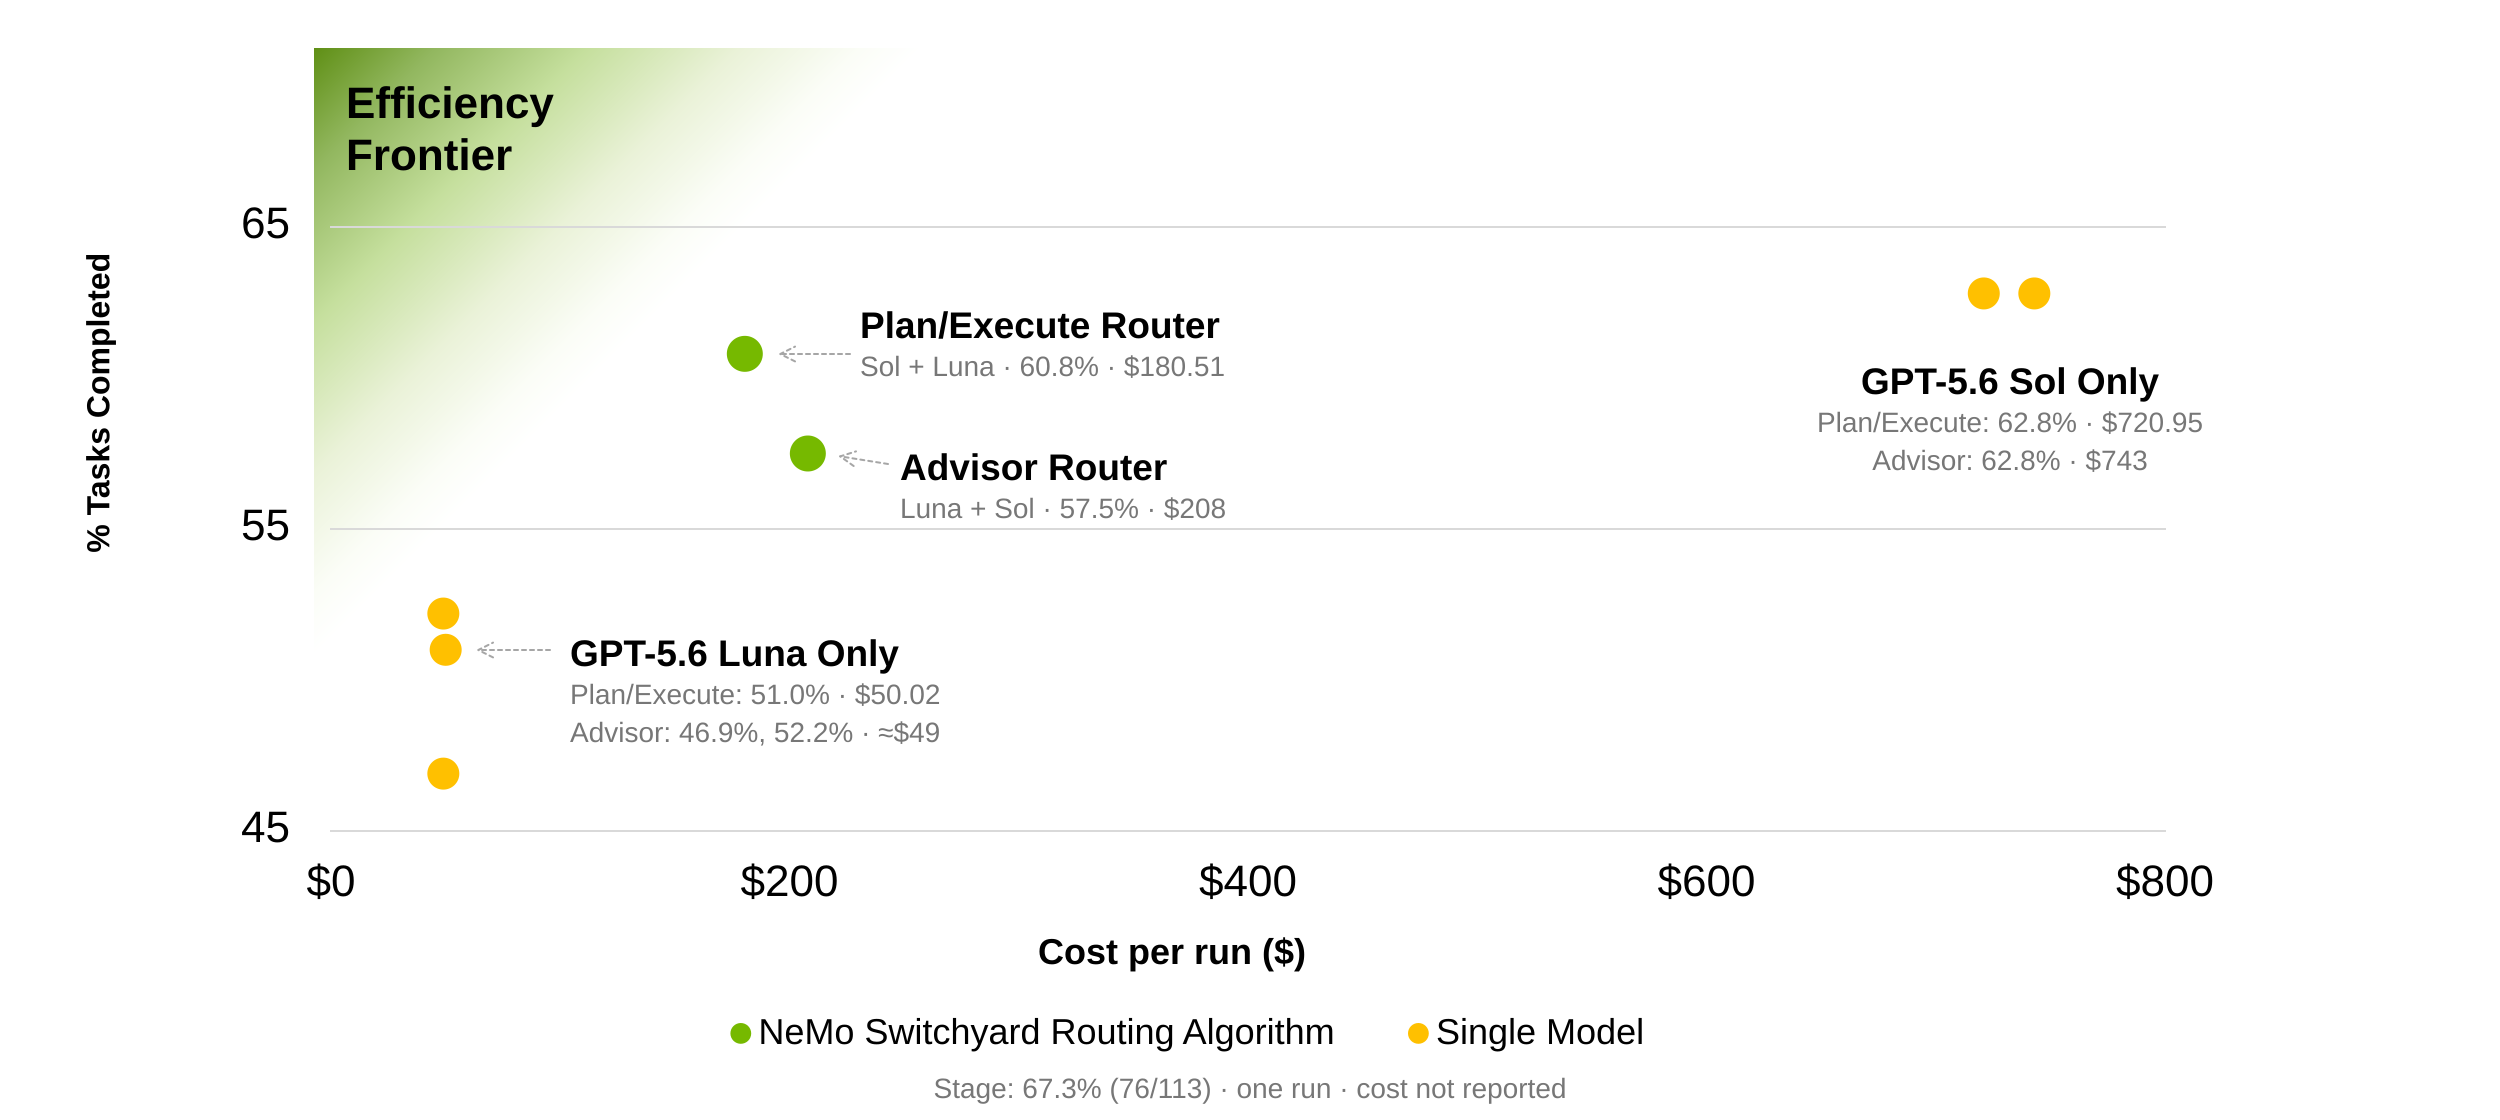
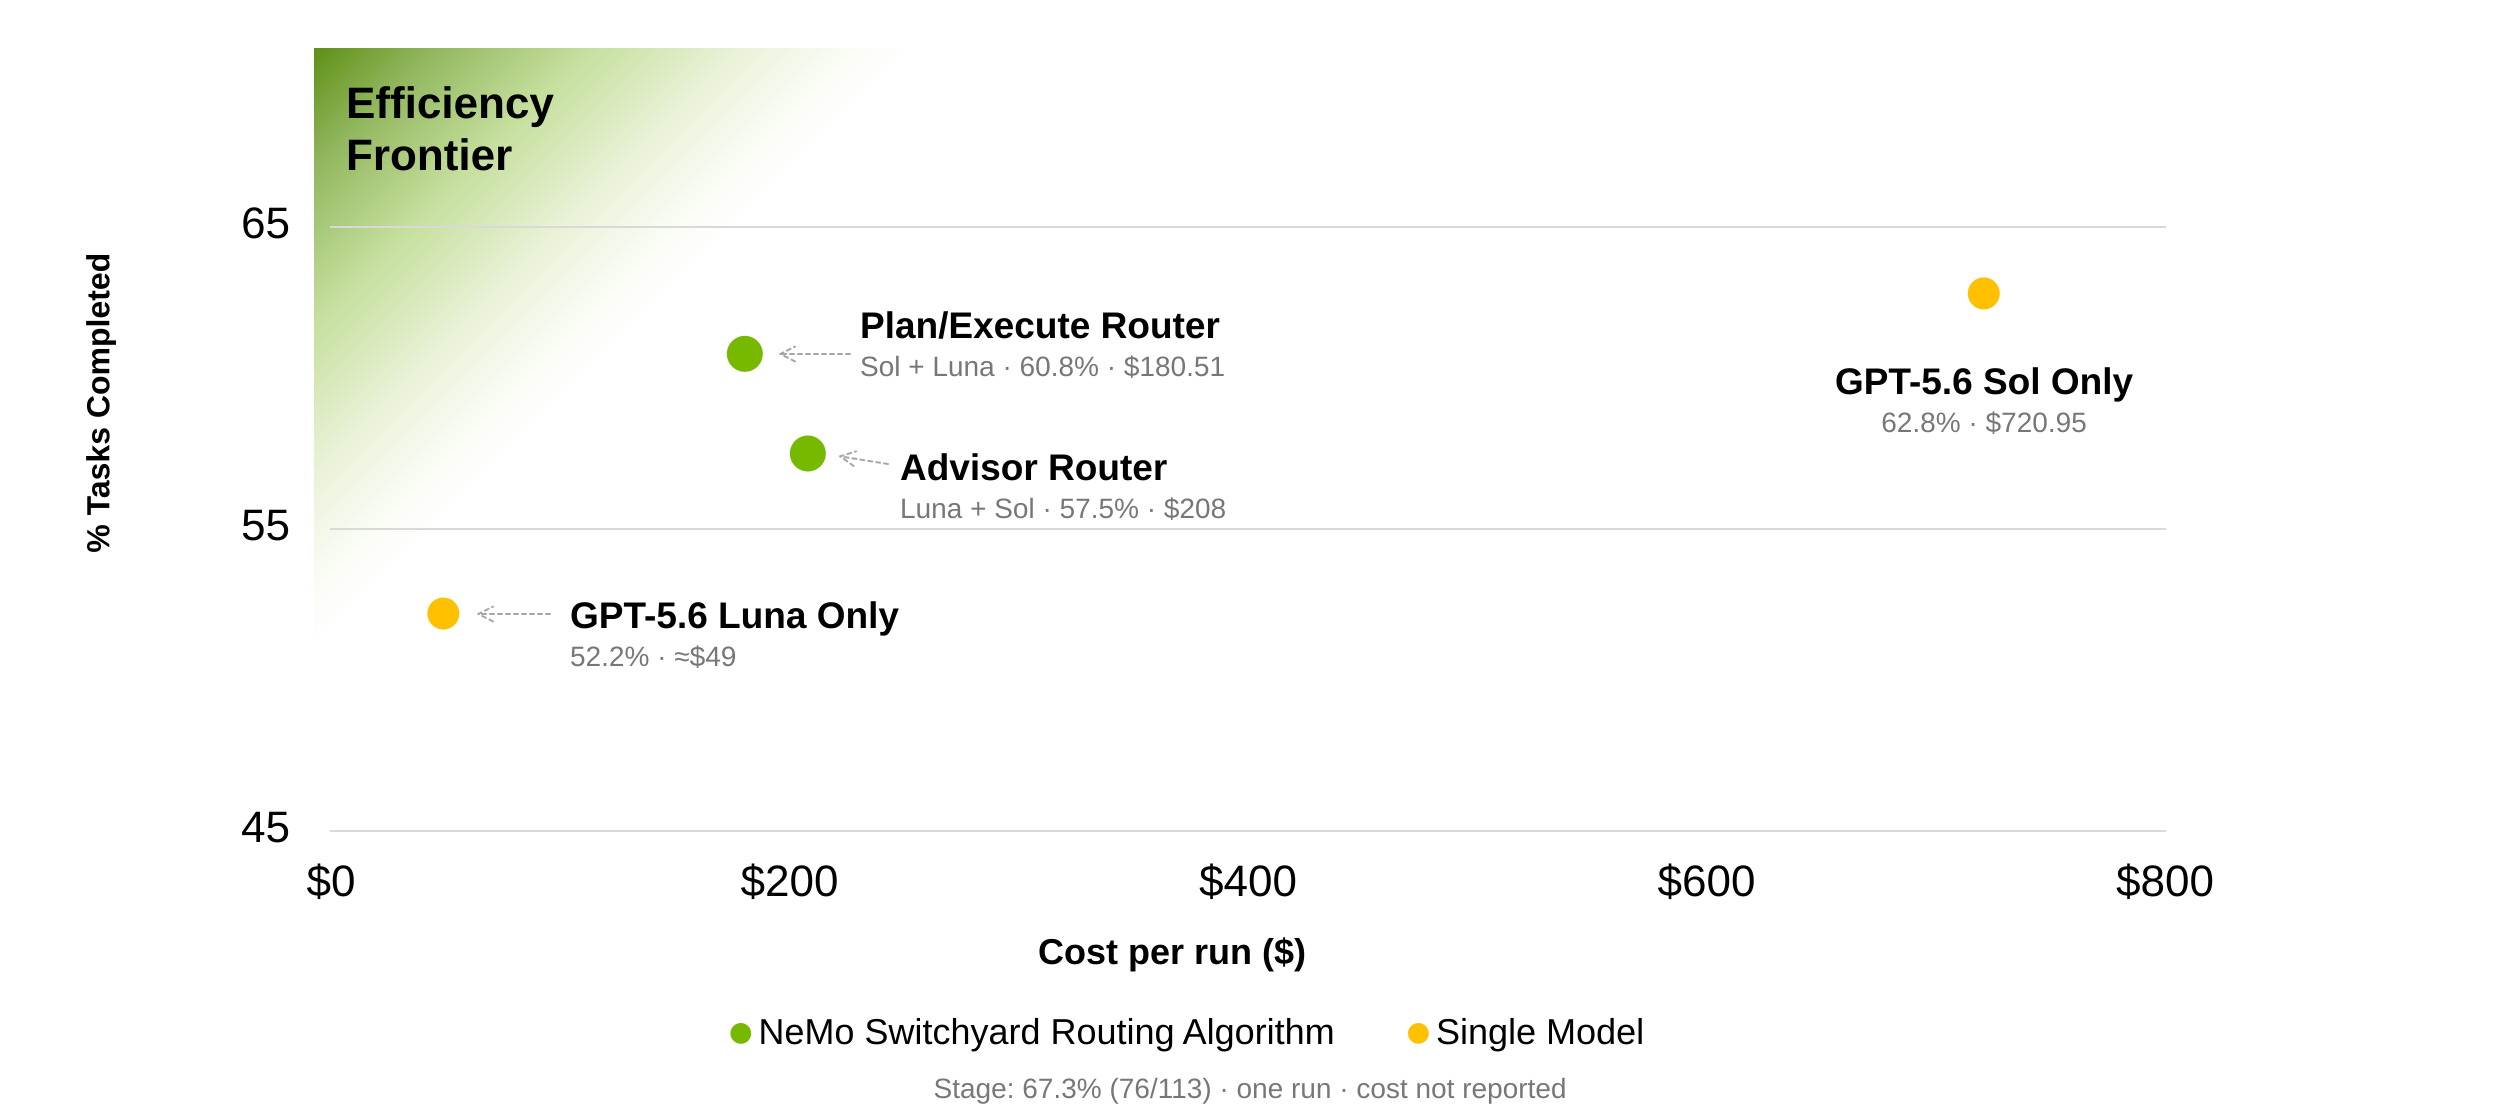
<svg xmlns="http://www.w3.org/2000/svg" xmlns:xlink="http://www.w3.org/1999/xlink" width="1250pt" height="560pt" viewBox="0 0 1250 560" version="1.1" role="img" aria-labelledby="title description">
  <defs>
    <linearGradient id="frontier" gradientUnits="userSpaceOnUse" x1="157" y1="24" x2="309" y2="176">
      <stop offset="0" stop-color="#5f8f15" />
      <stop offset="0.2" stop-color="#92b75f" />
      <stop offset="0.45" stop-color="#c5df9d" />
      <stop offset="0.7" stop-color="#eaf2d8" />
      <stop offset="0.9" stop-color="#fbfdf7" />
      <stop offset="1" stop-color="#ffffff" />
    </linearGradient>
    <style type="text/css">*{stroke-linejoin: round; stroke-linecap: butt}</style>
  </defs>
  <g id="figure_1">
    <g id="patch_1">
      <path d="M 0 560 L 1250 560 L 1250 0 L 0 0 z " style="fill: #ffffff" />
    </g>
    <rect x="157" y="24" width="304" height="304" fill="url(#frontier)" />
    <g id="axes_1">
      <g id="line2d_1">
        <path d="M 165.5 415.5 L 1082.5 415.5 " clip-path="url(#p9201e5e723)" style="fill: none; stroke: #d9d9d9; stroke-linecap: square" />
      </g>
      <g id="line2d_2">
        <path d="M 165.5 264.5 L 1082.5 264.5 " clip-path="url(#p9201e5e723)" style="fill: none; stroke: #d9d9d9; stroke-linecap: square" />
      </g>
      <g id="line2d_3">
        <path d="M 165.5 113.5 L 1082.5 113.5 " clip-path="url(#p9201e5e723)" style="fill: none; stroke: #d9d9d9; stroke-linecap: square" />
      </g>
      <g id="line2d_4">
        <defs>
          <path id="m0288455ae3" d="M 0 5.2 C 1.379 5.2 2.702 4.652 3.677 3.677 C 4.652 2.702 5.2 1.379 5.2 0 C 5.2 -1.379 4.652 -2.702 3.677 -3.677 C 2.702 -4.652 1.379 -5.2 0 -5.2 C -1.379 -5.2 -2.702 -4.652 -3.677 -3.677 C -4.652 -2.702 -5.2 -1.379 -5.2 0 C -5.2 1.379 -4.652 2.702 -3.677 3.677 C -2.702 4.652 -1.379 5.2 0 5.2 z " />
        </defs>
        <g clip-path="url(#p9201e5e723)">
          <use xlink:href="#m0288455ae3" x="370.4" y="516.7" style="fill: #76b900" />
        </g>
      </g>
      <g id="line2d_5">
        <defs>
          <path id="m460a3c8150" d="M 0 5.2 C 1.379 5.2 2.702 4.652 3.677 3.677 C 4.652 2.702 5.2 1.379 5.2 0 C 5.2 -1.379 4.652 -2.702 3.677 -3.677 C 2.702 -4.652 1.379 -5.2 0 -5.2 C -1.379 -5.2 -2.702 -4.652 -3.677 -3.677 C -4.652 -2.702 -5.2 -1.379 -5.2 0 C -5.2 1.379 -4.652 2.702 -3.677 3.677 C -2.702 4.652 -1.379 5.2 0 5.2 z " />
        </defs>
        <g clip-path="url(#p9201e5e723)">
          <use xlink:href="#m460a3c8150" x="709.2" y="516.7" style="fill: #ffc000" />
        </g>
      </g>
      <g id="text_1">
        <text style="font-size: 22px; font-family: 'Arial', 'Helvetica', 'Liberation Sans', 'DejaVu Sans', sans-serif; text-anchor: end" x="145" y="421" transform="rotate(-0 145 421)">45</text>
      </g>
      <g id="text_2">
        <text style="font-size: 22px; font-family: 'Arial', 'Helvetica', 'Liberation Sans', 'DejaVu Sans', sans-serif; text-anchor: end" x="145" y="270" transform="rotate(-0 145 270)">55</text>
      </g>
      <g id="text_3">
        <text style="font-size: 22px; font-family: 'Arial', 'Helvetica', 'Liberation Sans', 'DejaVu Sans', sans-serif; text-anchor: end" x="145" y="119" transform="rotate(-0 145 119)">65</text>
      </g>
      <g id="text_4">
        <text style="font-size: 22px; font-family: 'Arial', 'Helvetica', 'Liberation Sans', 'DejaVu Sans', sans-serif; text-anchor: middle" x="165.5" y="448" transform="rotate(-0 165.5 448)">$0</text>
      </g>
      <g id="text_5">
        <text style="font-size: 22px; font-family: 'Arial', 'Helvetica', 'Liberation Sans', 'DejaVu Sans', sans-serif; text-anchor: middle" x="394.75" y="448" transform="rotate(-0 394.75 448)">$200</text>
      </g>
      <g id="text_6">
        <text style="font-size: 22px; font-family: 'Arial', 'Helvetica', 'Liberation Sans', 'DejaVu Sans', sans-serif; text-anchor: middle" x="624" y="448" transform="rotate(-0 624 448)">$400</text>
      </g>
      <g id="text_7">
        <text style="font-size: 22px; font-family: 'Arial', 'Helvetica', 'Liberation Sans', 'DejaVu Sans', sans-serif; text-anchor: middle" x="853.25" y="448" transform="rotate(-0 853.25 448)">$600</text>
      </g>
      <g id="text_8">
        <text style="font-size: 22px; font-family: 'Arial', 'Helvetica', 'Liberation Sans', 'DejaVu Sans', sans-serif; text-anchor: middle" x="1082.5" y="448" transform="rotate(-0 1082.5 448)">$800</text>
      </g>
      <g id="text_9">
        <text style="font-weight: 700; font-size: 18px; font-family: 'Arial', 'Helvetica', 'Liberation Sans', 'DejaVu Sans', sans-serif; text-anchor: middle" x="586" y="482" transform="rotate(-0 586 482)">Cost per run ($)</text>
      </g>
      <g id="text_10">
        <text style="font-weight: 700; font-size: 16px; font-family: 'Arial', 'Helvetica', 'Liberation Sans', 'DejaVu Sans', sans-serif" transform="translate(54.64844 276.3672) rotate(-90)">% Tasks Completed</text>
      </g>
      <g id="text_11">
        <text style="font-weight: 700; font-size: 22px; font-family: 'Arial', 'Helvetica', 'Liberation Sans', 'DejaVu Sans', sans-serif; text-anchor: start" x="173" y="59" transform="rotate(-0 173 59)">Efficiency</text>
      </g>
      <g id="text_12">
        <text style="font-weight: 700; font-size: 22px; font-family: 'Arial', 'Helvetica', 'Liberation Sans', 'DejaVu Sans', sans-serif; text-anchor: start" x="173" y="85" transform="rotate(-0 173 85)">Frontier</text>
      </g>
      <g id="plan-execute" data-cost="180.51" data-score="60.8">
        <defs>
          <path id="m38f0431c9c" d="M 0 9 C 2.387 9 4.676 8.052 6.364 6.364 C 8.052 4.676 9 2.387 9 0 C 9 -2.387 8.052 -4.676 6.364 -6.364 C 4.676 -8.052 2.387 -9 0 -9 C -2.387 -9 -4.676 -8.052 -6.364 -6.364 C -8.052 -4.676 -9 -2.387 -9 0 C -9 2.387 -8.052 4.676 -6.364 6.364 C -4.676 8.052 -2.387 9 0 9 z " />
        </defs>
        <g clip-path="url(#p9201e5e723)">
          <use xlink:href="#m38f0431c9c" x="372.41" y="176.92" style="fill: #76b900" />
        </g>
      </g>
      <g id="advisor" data-cost="208" data-score="57.5">
        <g clip-path="url(#p9201e5e723)">
          <use xlink:href="#m38f0431c9c" x="403.92" y="226.75" style="fill: #76b900" />
        </g>
      </g>
      <g id="plan-sol" data-cost="720.95" data-score="62.8">
        <defs>
          <path id="mabb4518413" d="M 0 8 C 2.122 8 4.157 7.157 5.657 5.657 C 7.157 4.157 8 2.122 8 0 C 8 -2.122 7.157 -4.157 5.657 -5.657 C 4.157 -7.157 2.122 -8 0 -8 C -2.122 -8 -4.157 -7.157 -5.657 -5.657 C -7.157 -4.157 -8 -2.122 -8 0 C -8 2.122 -7.157 4.157 -5.657 5.657 C -4.157 7.157 -2.122 8 0 8 z " />
        </defs>
        <g clip-path="url(#p9201e5e723)">
          <use xlink:href="#mabb4518413" x="991.889" y="146.72" style="fill: #ffc000" />
        </g>
      </g>
-       <g id="advisor-sol" data-cost="743" data-score="62.8">
-         <g clip-path="url(#p9201e5e723)">
-           <use xlink:href="#mabb4518413" x="1017.164" y="146.72" style="fill: #ffc000" />
-         </g>
-       </g>
-       <g id="plan-luna" data-cost="50.02" data-score="51">
-         <g clip-path="url(#p9201e5e723)">
-           <use xlink:href="#mabb4518413" x="222.835" y="324.9" style="fill: #ffc000" />
-         </g>
-       </g>
-       <g id="advisor-luna-1" data-cost="49" data-score="46.9">
-         <g clip-path="url(#p9201e5e723)">
-           <use xlink:href="#mabb4518413" x="221.666" y="386.81" style="fill: #ffc000" />
-         </g>
-       </g>
      <g id="advisor-luna-2" data-cost="49" data-score="52.2">
        <g clip-path="url(#p9201e5e723)">
          <use xlink:href="#mabb4518413" x="221.666" y="306.78" style="fill: #ffc000" />
        </g>
      </g>
      <g id="text_13">
        <text style="font-weight: 700; font-size: 18.5px; font-family: 'Arial', 'Helvetica', 'Liberation Sans', 'DejaVu Sans', sans-serif; text-anchor: start" x="430" y="169" transform="rotate(-0 430 169)">Plan/Execute Router</text>
      </g>
      <g id="text_14">
        <text style="font-size: 14px; font-family: 'Arial', 'Helvetica', 'Liberation Sans', 'DejaVu Sans', sans-serif; text-anchor: start; fill: #777777" x="430" y="188" transform="rotate(-0 430 188)">Sol + Luna · 60.8% · $180.51</text>
      </g>
      <g id="text_15">
        <text style="font-weight: 700; font-size: 18.5px; font-family: 'Arial', 'Helvetica', 'Liberation Sans', 'DejaVu Sans', sans-serif; text-anchor: start" x="450" y="240" transform="rotate(-0 450 240)">Advisor Router</text>
      </g>
      <g id="text_16">
        <text style="font-size: 14px; font-family: 'Arial', 'Helvetica', 'Liberation Sans', 'DejaVu Sans', sans-serif; text-anchor: start; fill: #777777" x="450" y="259" transform="rotate(-0 450 259)">Luna + Sol · 57.5% · $208</text>
      </g>
      <g id="text_17">
-         <text style="font-weight: 700; font-size: 18.5px; font-family: 'Arial', 'Helvetica', 'Liberation Sans', 'DejaVu Sans', sans-serif; text-anchor: middle" x="1005" y="197" transform="rotate(-0 1005 197)">GPT-5.6 Sol Only</text>
+         <text style="font-weight: 700; font-size: 18.5px; font-family: 'Arial', 'Helvetica', 'Liberation Sans', 'DejaVu Sans', sans-serif; text-anchor: middle" x="992" y="197" transform="rotate(-0 992 197)">GPT-5.6 Sol Only</text>
      </g>
      <g id="text_18">
-         <text style="font-size: 14px; font-family: 'Arial', 'Helvetica', 'Liberation Sans', 'DejaVu Sans', sans-serif; text-anchor: middle; fill: #777777" x="1005" y="216" transform="rotate(-0 1005 216)">Plan/Execute: 62.8% · $720.95</text>
+         <text style="font-size: 14px; font-family: 'Arial', 'Helvetica', 'Liberation Sans', 'DejaVu Sans', sans-serif; text-anchor: middle; fill: #777777" x="992" y="216" transform="rotate(-0 992 216)">62.8% · $720.95</text>
      </g>
      <g id="text_19">
-         <text style="font-size: 14px; font-family: 'Arial', 'Helvetica', 'Liberation Sans', 'DejaVu Sans', sans-serif; text-anchor: middle; fill: #777777" x="1005" y="235" transform="rotate(-0 1005 235)">Advisor: 62.8% · $743</text>
+         <text style="font-weight: 700; font-size: 18.5px; font-family: 'Arial', 'Helvetica', 'Liberation Sans', 'DejaVu Sans', sans-serif; text-anchor: start" x="285" y="314" transform="rotate(-0 285 314)">GPT-5.6 Luna Only</text>
      </g>
      <g id="text_20">
-         <text style="font-weight: 700; font-size: 18.5px; font-family: 'Arial', 'Helvetica', 'Liberation Sans', 'DejaVu Sans', sans-serif; text-anchor: start" x="285" y="333" transform="rotate(-0 285 333)">GPT-5.6 Luna Only</text>
-       </g>
-       <g id="text_21">
-         <text style="font-size: 14px; font-family: 'Arial', 'Helvetica', 'Liberation Sans', 'DejaVu Sans', sans-serif; text-anchor: start; fill: #777777" x="285" y="352" transform="rotate(-0 285 352)">Plan/Execute: 51.0% · $50.02</text>
-       </g>
-       <g id="text_22">
-         <text style="font-size: 14px; font-family: 'Arial', 'Helvetica', 'Liberation Sans', 'DejaVu Sans', sans-serif; text-anchor: start; fill: #777777" x="285" y="371" transform="rotate(-0 285 371)">Advisor: 46.9%, 52.2% · ≈$49</text>
+         <text style="font-size: 14px; font-family: 'Arial', 'Helvetica', 'Liberation Sans', 'DejaVu Sans', sans-serif; text-anchor: start; fill: #777777" x="285" y="333" transform="rotate(-0 285 333)">52.2% · ≈$49</text>
      </g>
      <g id="patch_2">
        <path d="M 425 177 Q 407 177 390.118 177 " style="fill: none; stroke-dasharray: 2,2; stroke-dashoffset: 0; stroke: #a6a6a6; stroke-linecap: round" />
        <path d="M 397.518 180.7 L 390.118 177 L 397.518 173.3 " style="fill: none; stroke-dasharray: 2,2; stroke-dashoffset: 0; stroke: #a6a6a6; stroke-linecap: round" />
      </g>
      <g id="patch_3">
        <path d="M 444 232 Q 431.5 230 420.104 228.177 " style="fill: none; stroke-dasharray: 2,2; stroke-dashoffset: 0; stroke: #a6a6a6; stroke-linecap: round" />
        <path d="M 426.826 232.999 L 420.104 228.177 L 427.996 225.692 " style="fill: none; stroke-dasharray: 2,2; stroke-dashoffset: 0; stroke: #a6a6a6; stroke-linecap: round" />
      </g>
      <g id="patch_4">
-         <path d="M 275 325 Q 256.5 325 239.118 325 " style="fill: none; stroke-dasharray: 2,2; stroke-dashoffset: 0; stroke: #a6a6a6; stroke-linecap: round" />
-         <path d="M 246.518 328.7 L 239.118 325 L 246.518 321.3 " style="fill: none; stroke-dasharray: 2,2; stroke-dashoffset: 0; stroke: #a6a6a6; stroke-linecap: round" />
+         <path d="M 275 307 Q 256.5 307 239.118 307 " style="fill: none; stroke-dasharray: 2,2; stroke-dashoffset: 0; stroke: #a6a6a6; stroke-linecap: round" />
+         <path d="M 246.518 310.7 L 239.118 307 L 246.518 303.3 " style="fill: none; stroke-dasharray: 2,2; stroke-dashoffset: 0; stroke: #a6a6a6; stroke-linecap: round" />
+       </g>
+       <g id="text_21">
+         <text style="font-size: 18px; font-family: 'Arial', 'Helvetica', 'Liberation Sans', 'DejaVu Sans', sans-serif; text-anchor: start" x="379.2" y="522" transform="rotate(-0 379.2 522)">NeMo Switchyard Routing Algorithm</text>
+       </g>
+       <g id="text_22">
+         <text style="font-size: 18px; font-family: 'Arial', 'Helvetica', 'Liberation Sans', 'DejaVu Sans', sans-serif; text-anchor: start" x="718" y="522" transform="rotate(-0 718 522)">Single Model</text>
      </g>
      <g id="text_23">
-         <text style="font-size: 18px; font-family: 'Arial', 'Helvetica', 'Liberation Sans', 'DejaVu Sans', sans-serif; text-anchor: start" x="379.2" y="522" transform="rotate(-0 379.2 522)">NeMo Switchyard Routing Algorithm</text>
-       </g>
-       <g id="text_24">
-         <text style="font-size: 18px; font-family: 'Arial', 'Helvetica', 'Liberation Sans', 'DejaVu Sans', sans-serif; text-anchor: start" x="718" y="522" transform="rotate(-0 718 522)">Single Model</text>
-       </g>
-       <g id="text_25">
        <text style="font-size: 14px; font-family: 'Arial', 'Helvetica', 'Liberation Sans', 'DejaVu Sans', sans-serif; text-anchor: middle; fill: #777777" x="625" y="549" transform="rotate(-0 625 549)">Stage: 67.3% (76/113) · one run · cost not reported</text>
      </g>
    </g>
  </g>
  <defs>
    <clipPath id="p9201e5e723">
      <rect x="0" y="0" width="1250" height="560" />
    </clipPath>
  </defs>
</svg>
